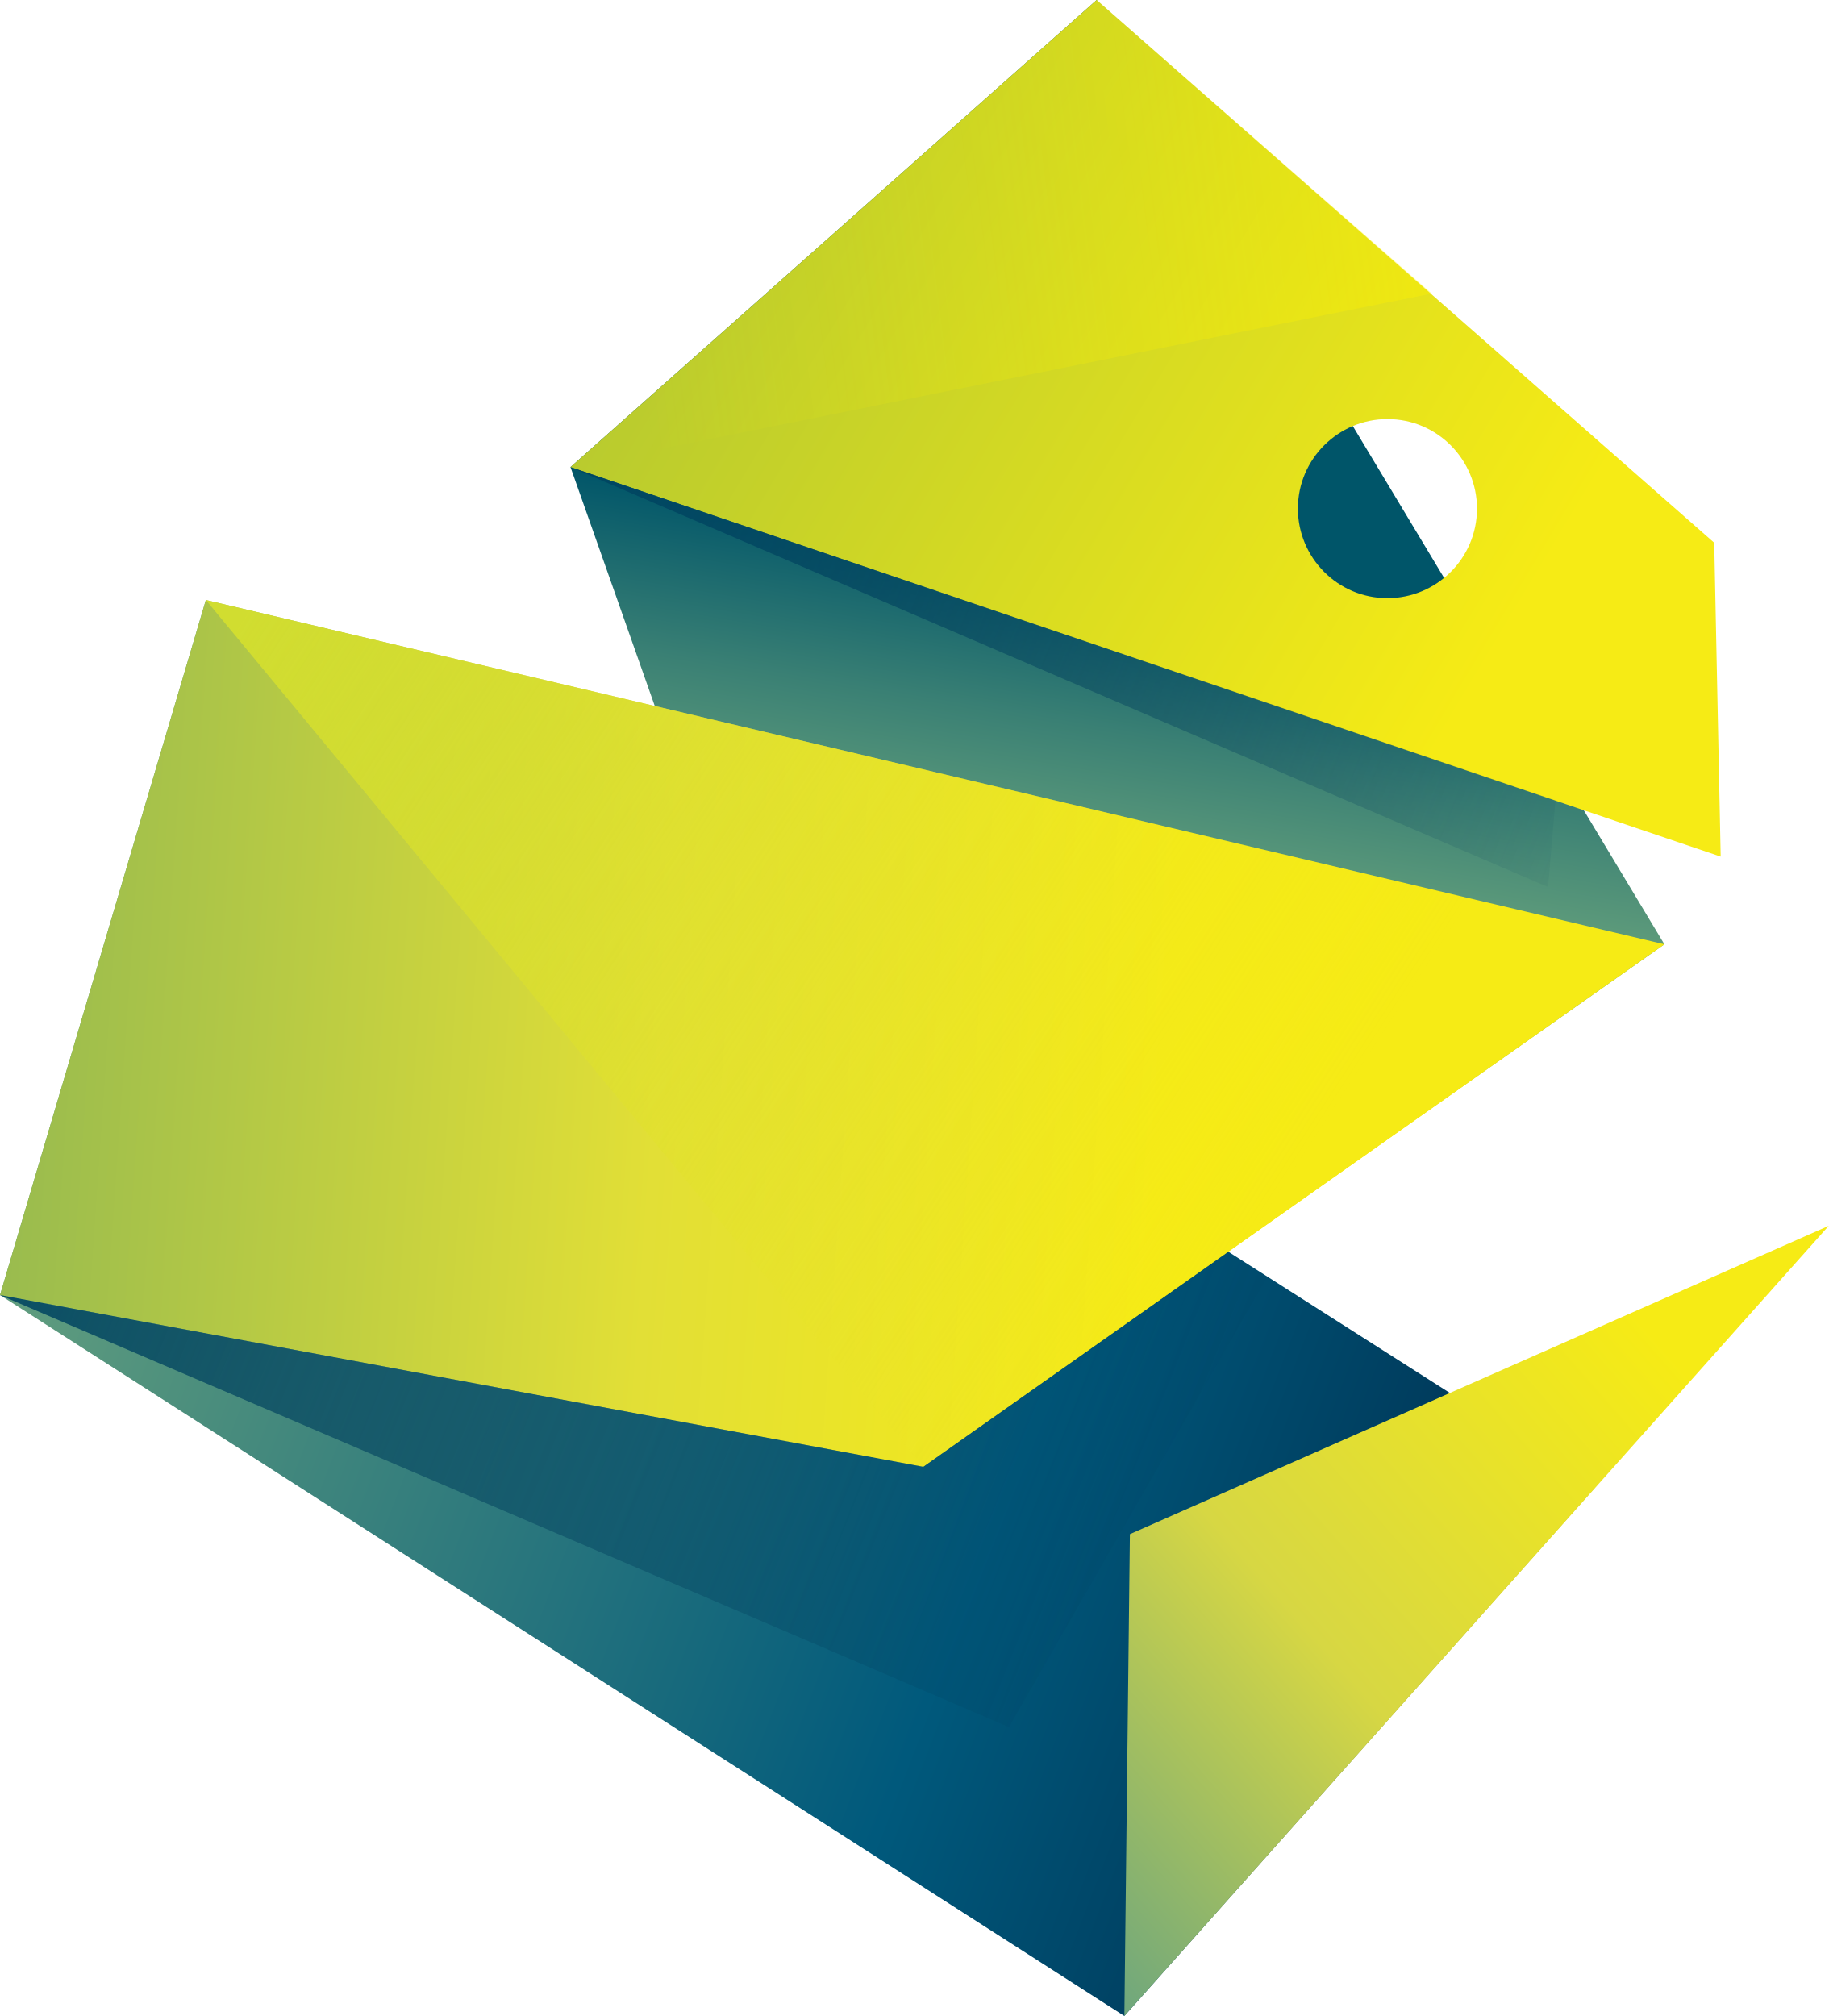
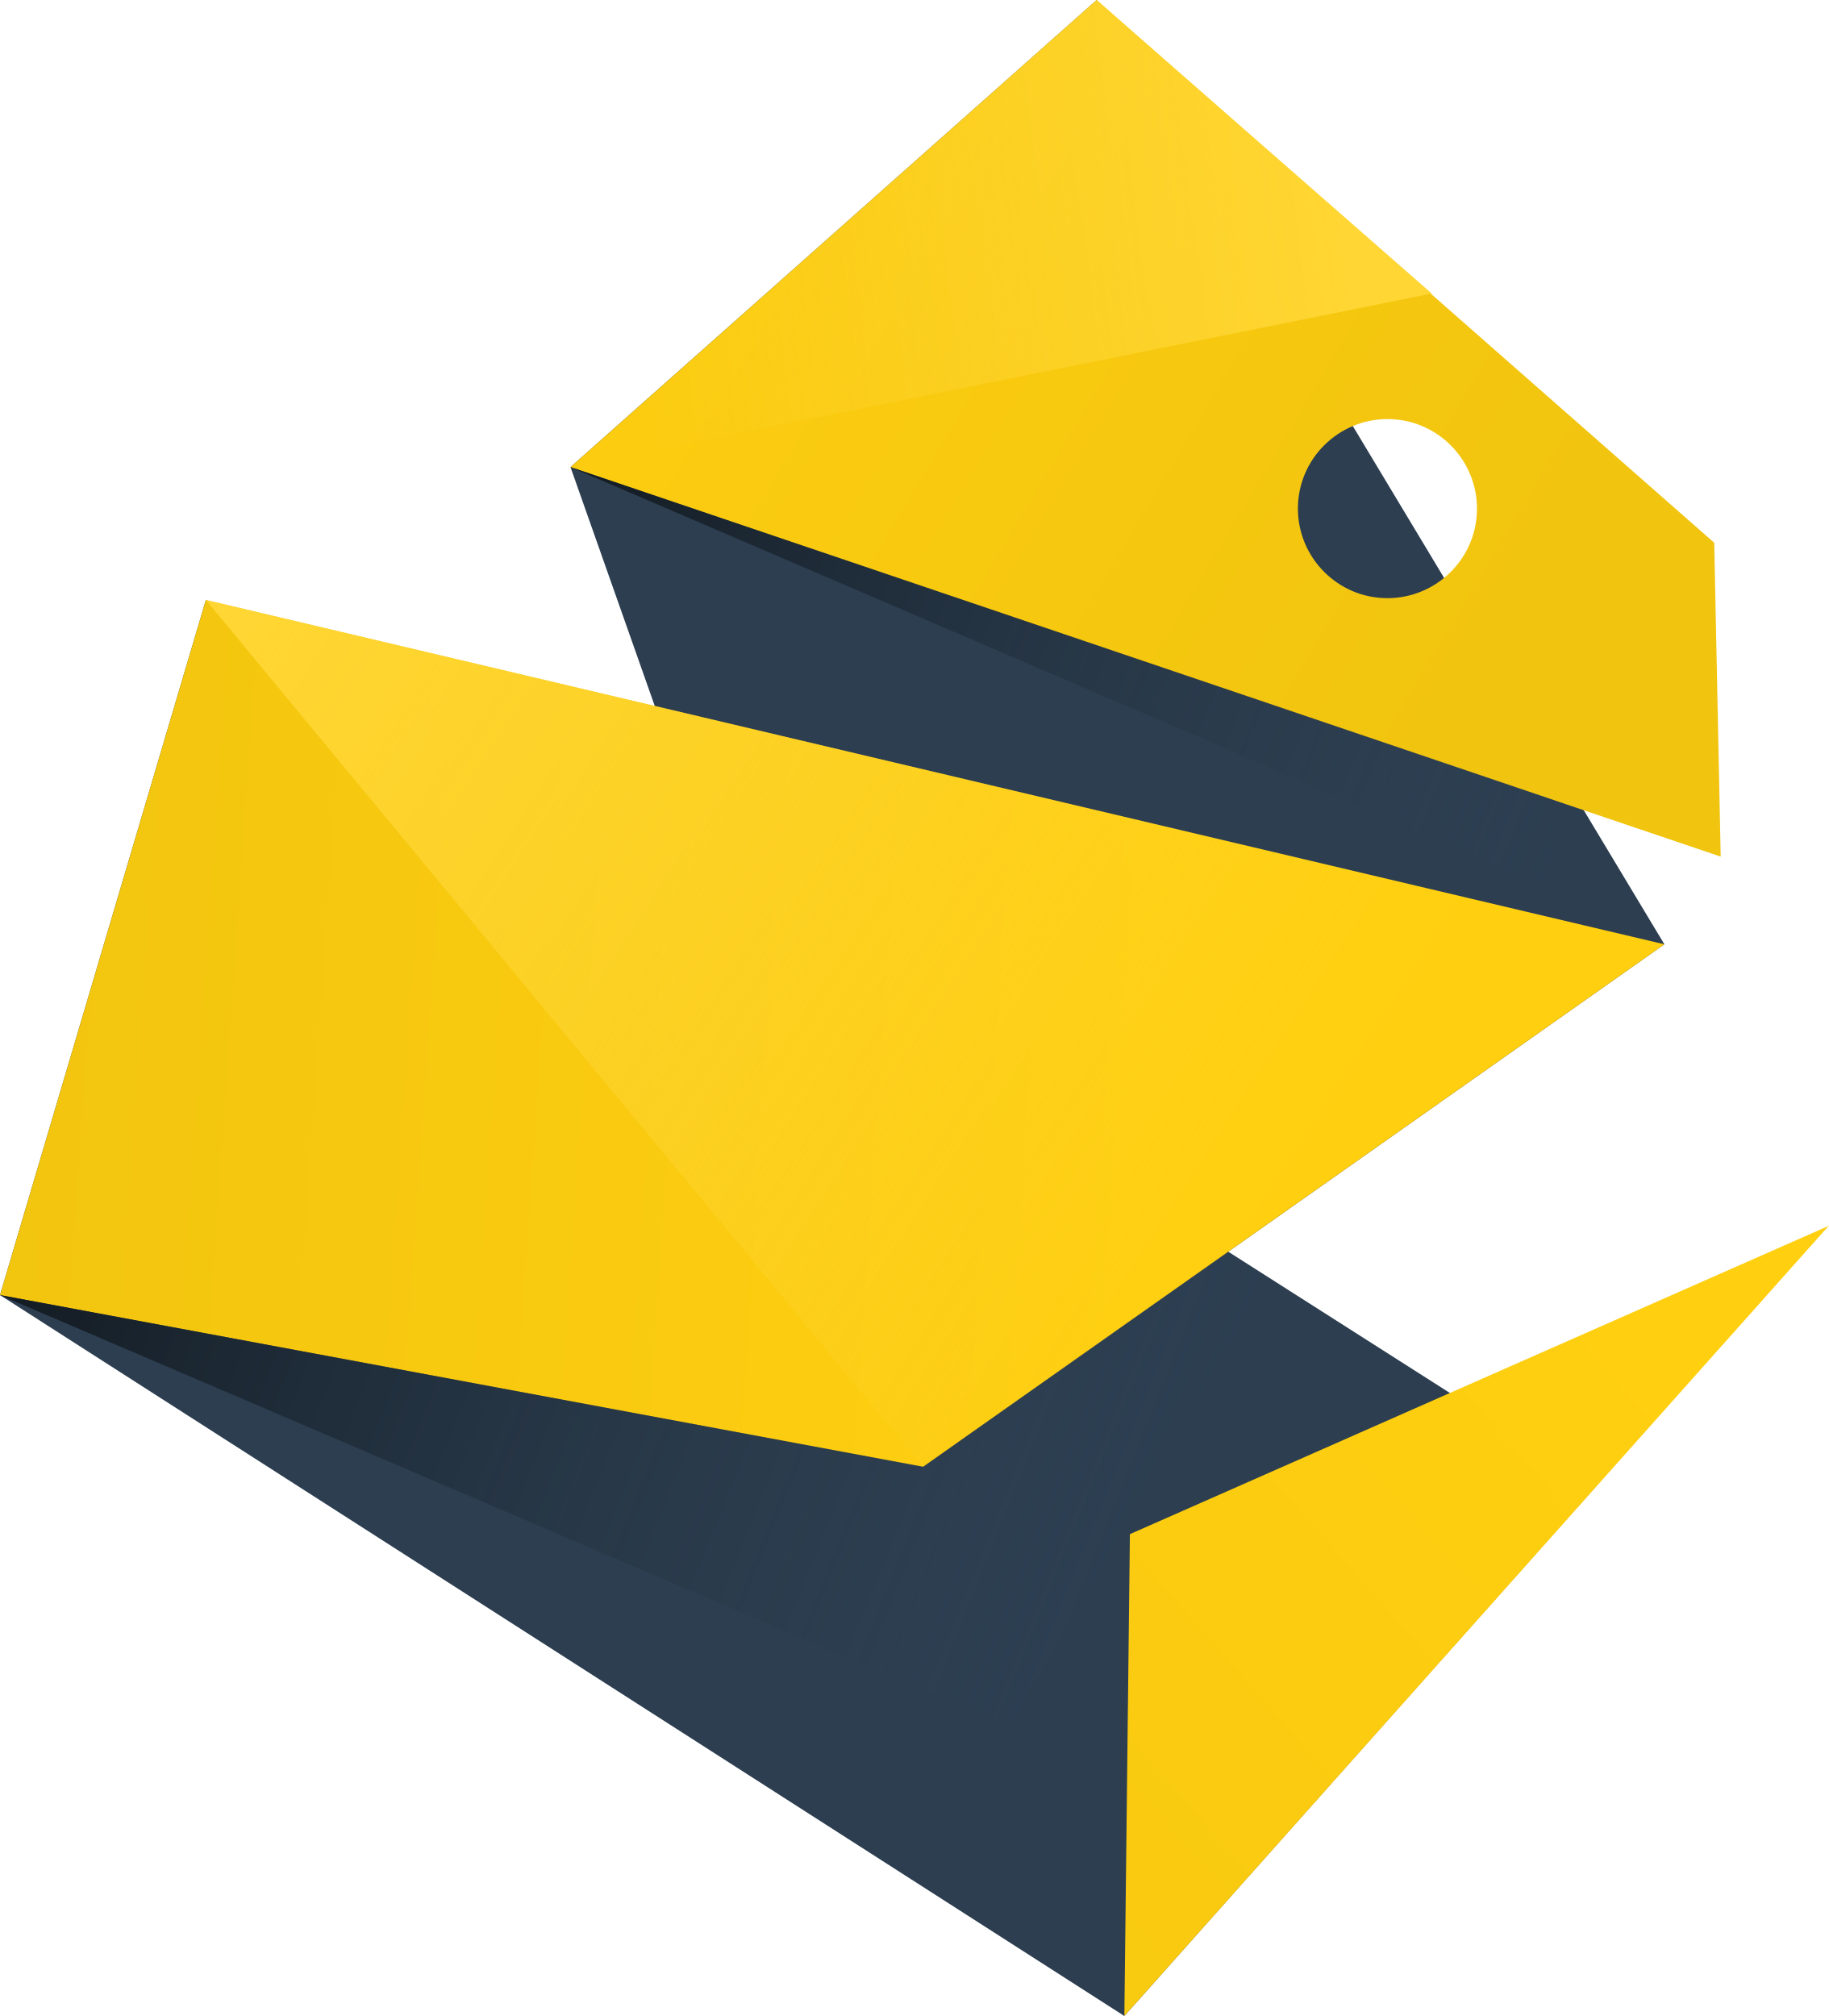
- <svg xmlns="http://www.w3.org/2000/svg" version="1.0" id="Layer_1" x="0px" y="0px" viewBox="-206 287.6 198.1 218.4" enable-background="new -206 287.6 198.1 218.4" xml:space="preserve">
-   <linearGradient id="XMLID_4_" gradientUnits="userSpaceOnUse" x1="-51.108" y1="334.151" x2="-210.021" y2="395.054" gradientTransform="matrix(1 0 0 -1 0 795.2)">
-     <stop offset="0" style="stop-color:#003758" />
-     <stop offset="0.276" style="stop-color:#00597C" />
-     <stop offset="1" style="stop-color:#6DA67E" />
+ <svg xmlns="http://www.w3.org/2000/svg" version="1.1" id="Layer_1" x="0px" y="0px" viewBox="0 0 198.1 218.4" style="enable-background:new 0 0 198.1 218.4;" xml:space="preserve">
+   <style type="text/css">
+ 	.st0{fill:url(#XMLID_8_);}
+ 	.st1{fill:url(#XMLID_17_);}
+ 	.st2{fill:url(#XMLID_26_);}
+ 	.st3{fill:url(#XMLID_30_);}
+ 	.st4{fill:url(#XMLID_31_);}
+ 	.st5{fill:url(#XMLID_32_);}
+ 	.st6{fill:url(#XMLID_33_);}
+ 	.st7{fill:url(#XMLID_34_);}
+ 	.st8{fill:url(#XMLID_35_);}
+ </style>
+   <linearGradient id="XMLID_8_" gradientUnits="userSpaceOnUse" x1="154.883" y1="173.471" x2="-4.029" y2="112.568">
+     <stop offset="0" style="stop-color:#2C3E50" />
+     <stop offset="1" style="stop-color:#2C3E50" />
  </linearGradient>
-   <polygon id="XMLID_68_" fill="url(#XMLID_4_)" points="-206,427.9 -84.2,506 -33.1,448.6 -183.7,352.6 " />
-   <linearGradient id="XMLID_5_" gradientUnits="userSpaceOnUse" x1="4.35" y1="603.351" x2="25.904" y2="553.158" gradientTransform="matrix(0.8407 0.5416 0.5416 -0.8407 -412.7824 853.4793)">
-     <stop offset="0" style="stop-color:#005569" />
-     <stop offset="0.337" style="stop-color:#3A8074" />
-     <stop offset="0.59" style="stop-color:#5F9C7B" />
-     <stop offset="0.724" style="stop-color:#6DA67E" />
-     <stop offset="1" style="stop-color:#F6EB15" />
+   <polygon id="XMLID_68_" class="st0" points="0,140.3 121.8,218.4 172.9,161 22.3,65 " />
+   <linearGradient id="XMLID_17_" gradientUnits="userSpaceOnUse" x1="88.325" y1="61.383" x2="109.878" y2="111.577" gradientTransform="matrix(0.8407 0.5416 -0.5416 0.8407 82.663 -38.4394)">
+     <stop offset="0" style="stop-color:#2C3E50" />
+     <stop offset="1" style="stop-color:#2C3E50" />
  </linearGradient>
-   <polygon id="XMLID_70_" fill="url(#XMLID_5_)" points="-144.2,338.2 -106,446.5 -25.7,389.9 -87.2,287.6 " />
-   <linearGradient id="XMLID_8_" gradientUnits="userSpaceOnUse" x1="-214.603" y1="400.494" x2="-79.952" y2="391.143" gradientTransform="matrix(1 0 0 -1 0 795.2)">
-     <stop offset="0" style="stop-color:#8EB652" />
-     <stop offset="0.596" style="stop-color:#E2DF36" />
-     <stop offset="1" style="stop-color:#F6EB15" />
+   <polygon id="XMLID_70_" class="st1" points="61.8,50.6 100,158.9 180.3,102.3 118.8,0 " />
+   <linearGradient id="XMLID_26_" gradientUnits="userSpaceOnUse" x1="-8.603" y1="107.104" x2="126.048" y2="116.455">
+     <stop offset="0" style="stop-color:#F1C40F" />
+     <stop offset="1" style="stop-color:#FFCF10" />
  </linearGradient>
-   <polygon id="XMLID_66_" fill="url(#XMLID_8_)" points="-183.7,352.6 -25.7,389.9 -106,446.5 -206,427.9 " />
-   <linearGradient id="XMLID_9_" gradientUnits="userSpaceOnUse" x1="44.608" y1="388.544" x2="94.565" y2="563.708" gradientTransform="matrix(0.8407 0.5416 0.5416 -0.8407 -412.7824 853.4793)">
-     <stop offset="0" style="stop-color:#019264" />
-     <stop offset="0.493" style="stop-color:#6DA67E" />
-     <stop offset="0.73" style="stop-color:#D7D743" />
-     <stop offset="1" style="stop-color:#F6EB15" />
+   <polygon id="XMLID_66_" class="st2" points="22.3,65 180.3,102.3 100,158.9 0,140.3 " />
+   <linearGradient id="XMLID_30_" gradientUnits="userSpaceOnUse" x1="128.556" y1="276.198" x2="178.513" y2="101.033" gradientTransform="matrix(0.8407 0.5416 -0.5416 0.8407 82.663 -38.4394)">
+     <stop offset="0" style="stop-color:#F1C40F" />
+     <stop offset="1" style="stop-color:#FFCF10" />
  </linearGradient>
-   <polygon id="XMLID_69_" fill="url(#XMLID_9_)" points="-83.6,453.8 -7.9,420.4 -84.2,506 " />
-   <linearGradient id="XMLID_10_" gradientUnits="userSpaceOnUse" x1="-151.333" y1="503.647" x2="-42.833" y2="438.647" gradientTransform="matrix(1 0 0 -1 0 795.2)">
-     <stop offset="0" style="stop-color:#A6C136" />
-     <stop offset="1" style="stop-color:#F6EB15" />
+   <polygon id="XMLID_69_" class="st3" points="122.4,166.2 198.1,132.8 121.8,218.4 " />
+   <linearGradient id="XMLID_31_" gradientUnits="userSpaceOnUse" x1="54.673" y1="3.944" x2="163.173" y2="68.944">
+     <stop offset="0" style="stop-color:#FFCF10" />
+     <stop offset="1" style="stop-color:#F1C40F" />
  </linearGradient>
-   <path id="XMLID_6_" fill="url(#XMLID_10_)" d="M-20.3,346.4l-66.9-58.8l-57,50.6l124.6,42.2L-20.3,346.4z M-55.7,352.4  c-5.4,0-9.7-4.4-9.7-9.7c0-5.4,4.4-9.7,9.7-9.7c5.4,0,9.7,4.4,9.7,9.7C-46,348.1-50.4,352.4-55.7,352.4z" />
-   <linearGradient id="XMLID_11_" gradientUnits="userSpaceOnUse" x1="-67.438" y1="378.034" x2="-174.938" y2="448.034" gradientTransform="matrix(1 0 0 -1 0 795.2)">
-     <stop offset="0" style="stop-color:#EFE625;stop-opacity:0" />
-     <stop offset="1" style="stop-color:#D1DD30" />
+   <path id="XMLID_6_" class="st4" d="M185.7,58.8L118.8,0l-57,50.6l124.6,42.2L185.7,58.8z M150.3,64.8c-5.4,0-9.7-4.4-9.7-9.7  c0-5.4,4.4-9.7,9.7-9.7c5.4,0,9.7,4.4,9.7,9.7C160,60.5,155.6,64.8,150.3,64.8z" />
+   <linearGradient id="XMLID_32_" gradientUnits="userSpaceOnUse" x1="138.577" y1="129.544" x2="31.077" y2="59.544">
+     <stop offset="0" style="stop-color:#FFD633;stop-opacity:0" />
+     <stop offset="0.998" style="stop-color:#FFD633" />
  </linearGradient>
-   <polygon id="XMLID_2_" fill="url(#XMLID_11_)" points="-25.7,389.9 -106,446.5 -183.7,352.6 " />
-   <linearGradient id="XMLID_12_" gradientUnits="userSpaceOnUse" x1="-71.19" y1="340.757" x2="-211.69" y2="397.257" gradientTransform="matrix(1 0 0 -1 0 795.2)">
-     <stop offset="0" style="stop-color:#003758;stop-opacity:0" />
-     <stop offset="1" style="stop-color:#004662" />
+   <polygon id="XMLID_2_" class="st5" points="180.3,102.3 100,158.9 22.3,65 " />
+   <linearGradient id="XMLID_33_" gradientUnits="userSpaceOnUse" x1="134.813" y1="166.836" x2="-5.687" y2="110.336">
+     <stop offset="0" style="stop-color:#34495E;stop-opacity:0" />
+     <stop offset="1" style="stop-color:#0B1014" />
  </linearGradient>
-   <polygon id="XMLID_1_" fill="url(#XMLID_12_)" points="-206,427.9 -206,427.9 -96.7,474.7 -68.7,425.9 -73,423.2 -106,446.5 " />
-   <linearGradient id="XMLID_13_" gradientUnits="userSpaceOnUse" x1="-29.642" y1="412.879" x2="-157.362" y2="464.24" gradientTransform="matrix(1 0 0 -1 0 795.2)">
-     <stop offset="0" style="stop-color:#003758;stop-opacity:0" />
-     <stop offset="1" style="stop-color:#004662" />
+   <polygon id="XMLID_1_" class="st6" points="0,140.3 0,140.3 109.3,187.1 137.3,138.3 133,135.6 100,158.9 " />
+   <linearGradient id="XMLID_34_" gradientUnits="userSpaceOnUse" x1="176.354" y1="94.729" x2="48.635" y2="43.368">
+     <stop offset="0" style="stop-color:#34495E;stop-opacity:0" />
+     <stop offset="1" style="stop-color:#0B1014" />
  </linearGradient>
-   <polygon id="XMLID_7_" fill="url(#XMLID_13_)" points="-144.2,338.2 -38.3,383.7 -37.5,374.3 " />
-   <linearGradient id="XMLID_14_" gradientUnits="userSpaceOnUse" x1="-138.25" y1="479.526" x2="97.875" y2="508.576" gradientTransform="matrix(1 0 0 -1 0 795.2)">
-     <stop offset="0" style="stop-color:#FFF200;stop-opacity:0" />
-     <stop offset="1" style="stop-color:#FFF100" />
+   <polygon id="XMLID_7_" class="st7" points="61.8,50.6 167.7,96.1 168.5,86.7 " />
+   <linearGradient id="XMLID_35_" gradientUnits="userSpaceOnUse" x1="67.752" y1="28.096" x2="145.28" y2="18.558">
+     <stop offset="0" style="stop-color:#FFD633;stop-opacity:0" />
+     <stop offset="0.998" style="stop-color:#FFD633" />
  </linearGradient>
-   <polygon id="XMLID_29_" fill="url(#XMLID_14_)" points="-50.9,319.4 -87.2,287.6 -144.2,338.2 " />
+   <polygon id="XMLID_29_" class="st8" points="155.1,31.8 118.8,0 61.8,50.6 " />
</svg>
